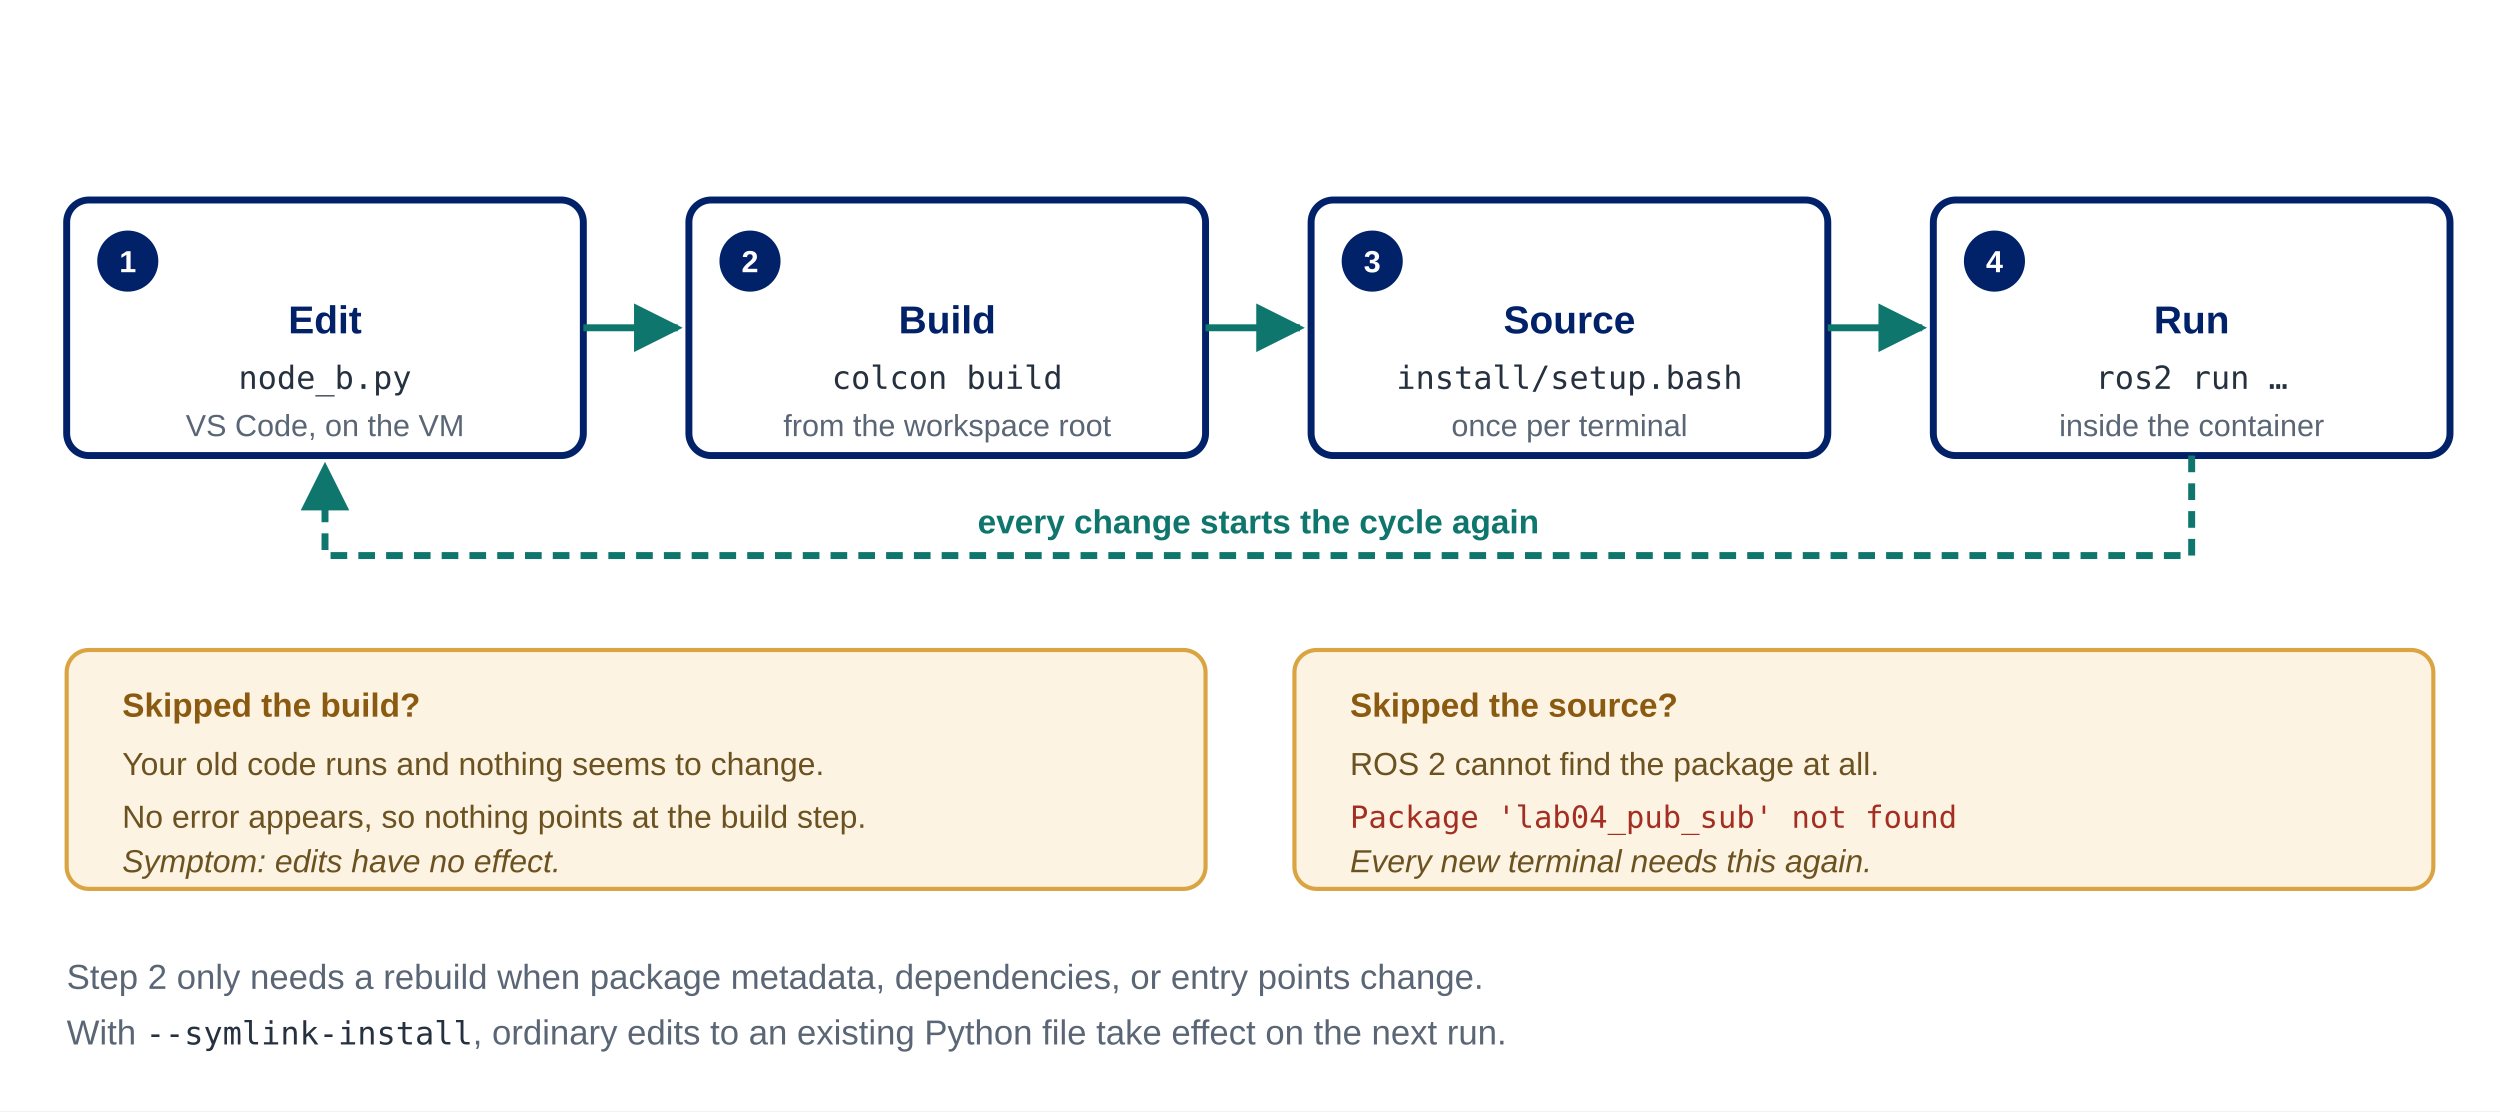
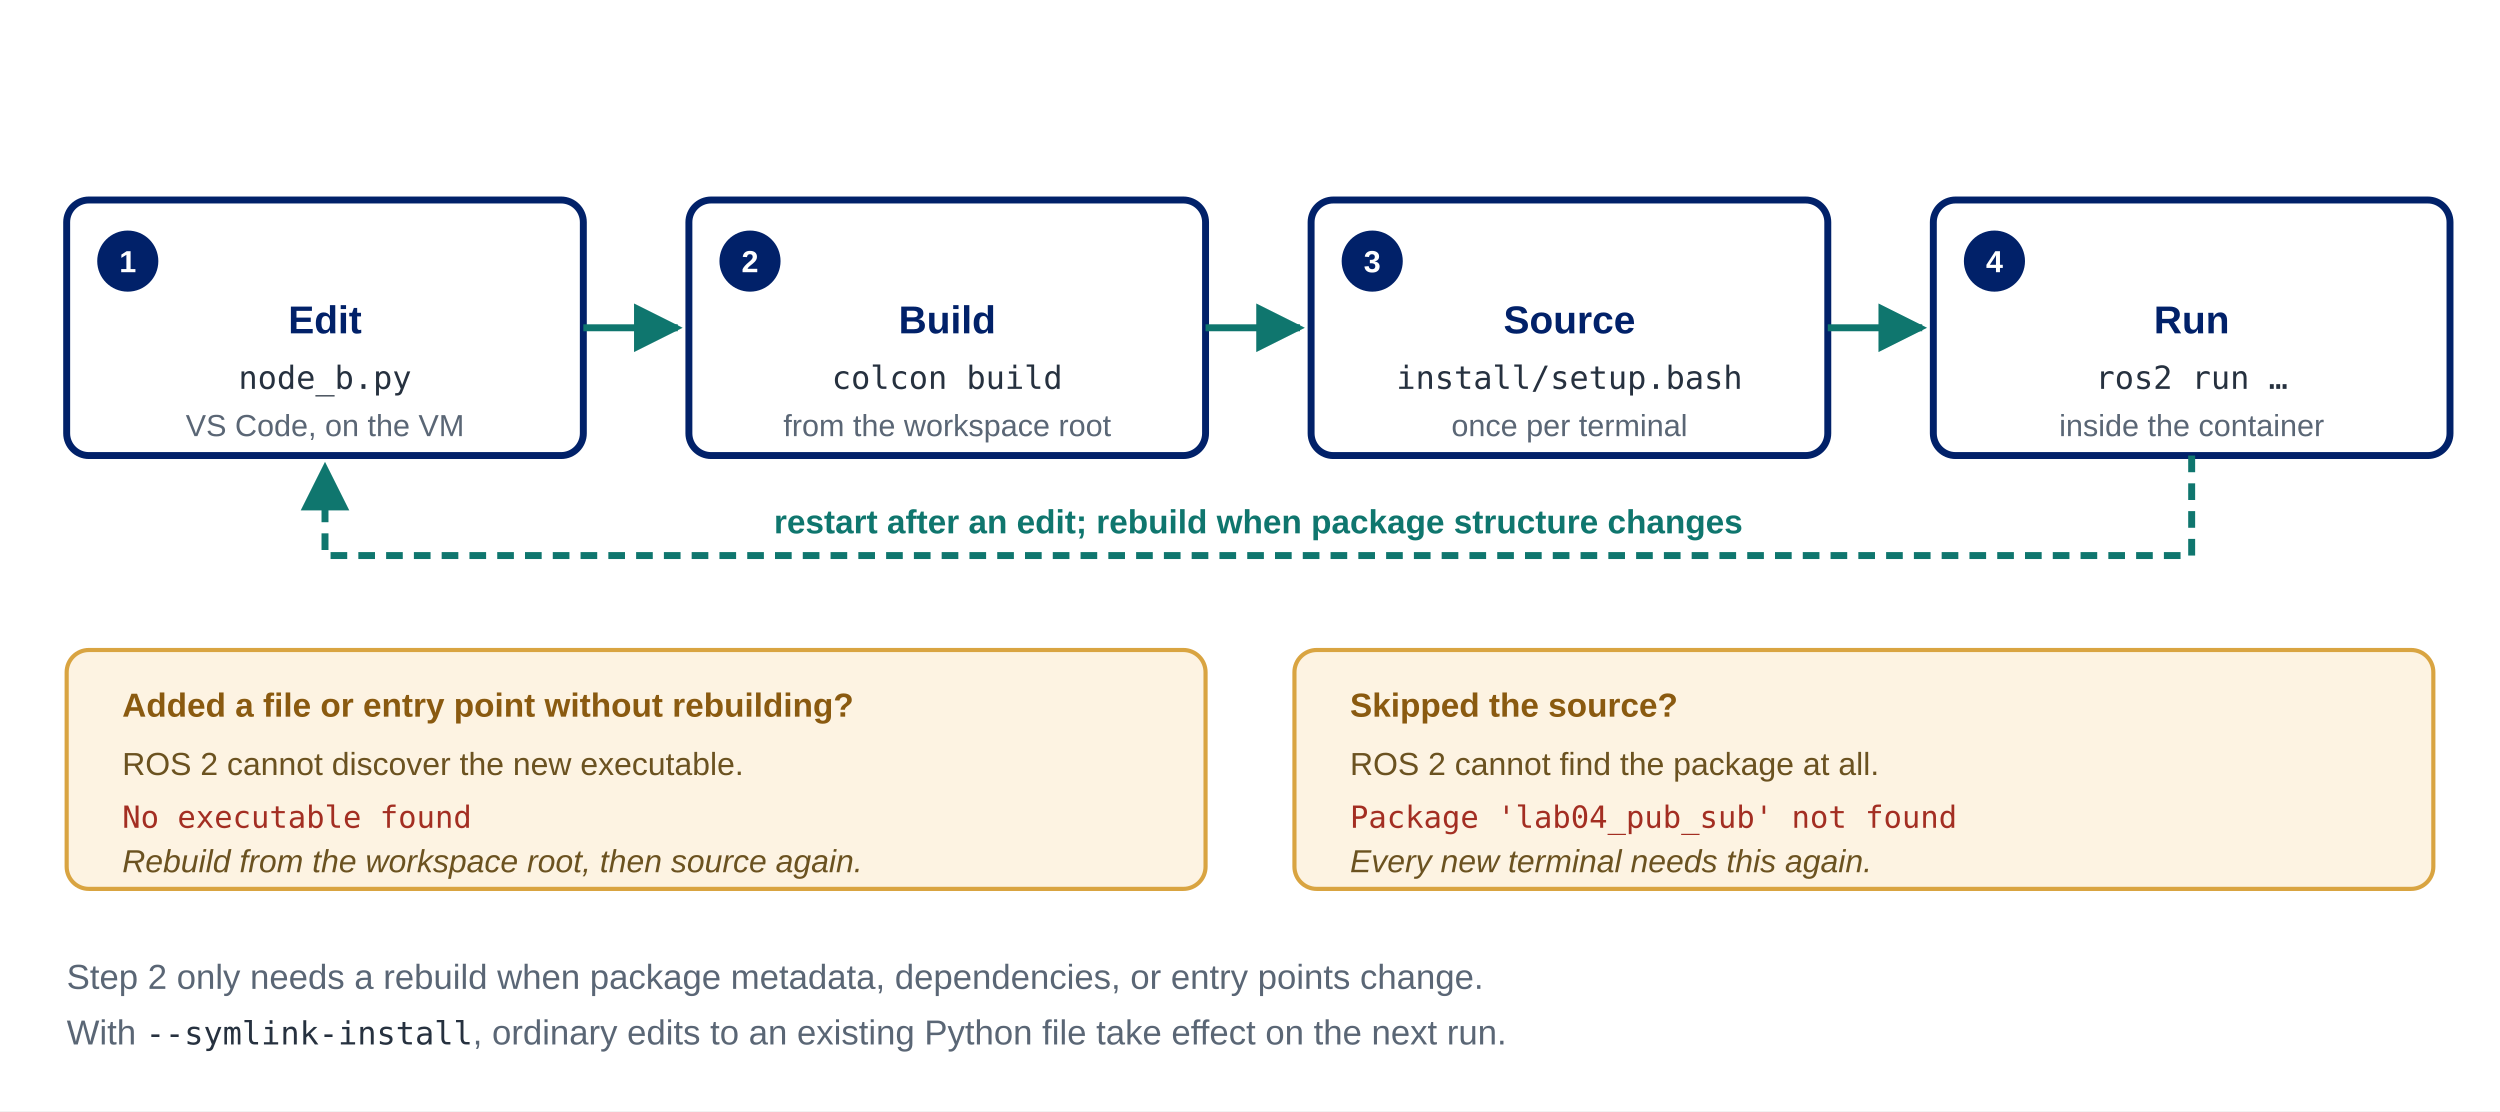
<svg xmlns="http://www.w3.org/2000/svg" viewBox="0 0 900 400" role="img" aria-labelledby="t d">
  <style>
    .step   { fill: #ffffff; stroke: #012169; stroke-width: 2.5; }
    .num    { font-family: "Segoe UI", Arial, sans-serif; font-size: 11px; font-weight: 700; fill: #ffffff; }
    .numbg  { fill: #012169; }
    .name   { font-family: "Segoe UI", Arial, sans-serif; font-size: 14px; font-weight: 700; fill: #012169; }
    .mono   { font-family: "Cascadia Code", Consolas, monospace; font-size: 11.5px; fill: #26313f; }
    .where  { font-family: "Segoe UI", Arial, sans-serif; font-size: 11px; fill: #5a6675; }
    .flow   { stroke: #0f766e; stroke-width: 2.5; fill: none; marker-end: url(#a); }
    .loop   { stroke: #0f766e; stroke-width: 2.5; fill: none; marker-end: url(#a); stroke-dasharray: 6 4; }
    .looplb { font-family: "Segoe UI", Arial, sans-serif; font-size: 12px; font-weight: 600; fill: #0f766e; }
    .warn   { fill: #fdf3e2; stroke: #d9a441; stroke-width: 1.5; }
    .warnh  { font-family: "Segoe UI", Arial, sans-serif; font-size: 12px; font-weight: 700; fill: #8a5a10; }
    .warnt  { font-family: "Segoe UI", Arial, sans-serif; font-size: 11.5px; fill: #6b5220; }
    .err    { font-family: "Cascadia Code", Consolas, monospace; font-size: 11px; fill: #a32e22; }
  </style>
  <defs>
    <marker id="a" viewBox="0 0 10 10" refX="9" refY="5" markerWidth="7" markerHeight="7" orient="auto-start-reverse">
      <path d="M 0 0 L 10 5 L 0 10 z" fill="#0f766e" />
    </marker>
  </defs>
  <rect width="900" height="400" fill="#ffffff" />
  <g>
    <rect class="step" x="24" y="72" width="186" height="92" rx="8" />
    <circle class="numbg" cx="46" cy="94" r="11" />
    <text class="num" x="46" y="98" text-anchor="middle">1</text>
    <text class="name" x="117" y="120" text-anchor="middle">Edit</text>
    <text class="mono" x="117" y="140" text-anchor="middle">node_b.py</text>
    <text class="where" x="117" y="157" text-anchor="middle">VS Code, on the VM</text>
  </g>
  <g>
    <rect class="step" x="248" y="72" width="186" height="92" rx="8" />
    <circle class="numbg" cx="270" cy="94" r="11" />
    <text class="num" x="270" y="98" text-anchor="middle">2</text>
    <text class="name" x="341" y="120" text-anchor="middle">Build</text>
    <text class="mono" x="341" y="140" text-anchor="middle">colcon build</text>
    <text class="where" x="341" y="157" text-anchor="middle">from the workspace root</text>
  </g>
  <g>
    <rect class="step" x="472" y="72" width="186" height="92" rx="8" />
    <circle class="numbg" cx="494" cy="94" r="11" />
    <text class="num" x="494" y="98" text-anchor="middle">3</text>
    <text class="name" x="565" y="120" text-anchor="middle">Source</text>
    <text class="mono" x="565" y="140" text-anchor="middle">install/setup.bash</text>
    <text class="where" x="565" y="157" text-anchor="middle">once per terminal</text>
  </g>
  <g>
    <rect class="step" x="696" y="72" width="186" height="92" rx="8" />
    <circle class="numbg" cx="718" cy="94" r="11" />
    <text class="num" x="718" y="98" text-anchor="middle">4</text>
    <text class="name" x="789" y="120" text-anchor="middle">Run</text>
    <text class="mono" x="789" y="140" text-anchor="middle">ros2 run …</text>
    <text class="where" x="789" y="157" text-anchor="middle">inside the container</text>
  </g>
  <line class="flow" x1="210" y1="118" x2="244" y2="118" />
  <line class="flow" x1="434" y1="118" x2="468" y2="118" />
  <line class="flow" x1="658" y1="118" x2="692" y2="118" />
  <path class="loop" d="M 789 164 L 789 200 L 117 200 L 117 168" />
-   <text class="looplb" x="453" y="192" text-anchor="middle">every change starts the cycle again</text>
+   <text class="looplb" x="453" y="192" text-anchor="middle">restart after an edit; rebuild when package structure changes</text>
  <rect class="warn" x="24" y="234" width="410" height="86" rx="8" />
-   <text class="warnh" x="44" y="258">Skipped the build?</text>
-   <text class="warnt" x="44" y="279">Your old code runs and nothing seems to change.</text>
-   <text class="warnt" x="44" y="298">No error appears, so nothing points at the build step.</text>
-   <text class="warnt" x="44" y="314" style="font-style:italic">Symptom: edits have no effect.</text>
+   <text class="warnh" x="44" y="258">Added a file or entry point without rebuilding?</text>
+   <text class="warnt" x="44" y="279">ROS 2 cannot discover the new executable.</text>
+   <text class="err" x="44" y="298">No executable found</text>
+   <text class="warnt" x="44" y="314" style="font-style:italic">Rebuild from the workspace root, then source again.</text>
  <rect class="warn" x="466" y="234" width="410" height="86" rx="8" />
  <text class="warnh" x="486" y="258">Skipped the source?</text>
  <text class="warnt" x="486" y="279">ROS 2 cannot find the package at all.</text>
  <text class="err" x="486" y="298">Package 'lab04_pub_sub' not found</text>
  <text class="warnt" x="486" y="314" style="font-style:italic">Every new terminal needs this again.</text>
  <text class="where" x="24" y="356" style="font-size:12.5px">Step 2 only needs a rebuild when package metadata, dependencies, or entry points change.</text>
  <text class="where" x="24" y="376" style="font-size:12.5px">With <tspan class="mono">--symlink-install</tspan>, ordinary edits to an existing Python file take effect on the next run.</text>
</svg>
